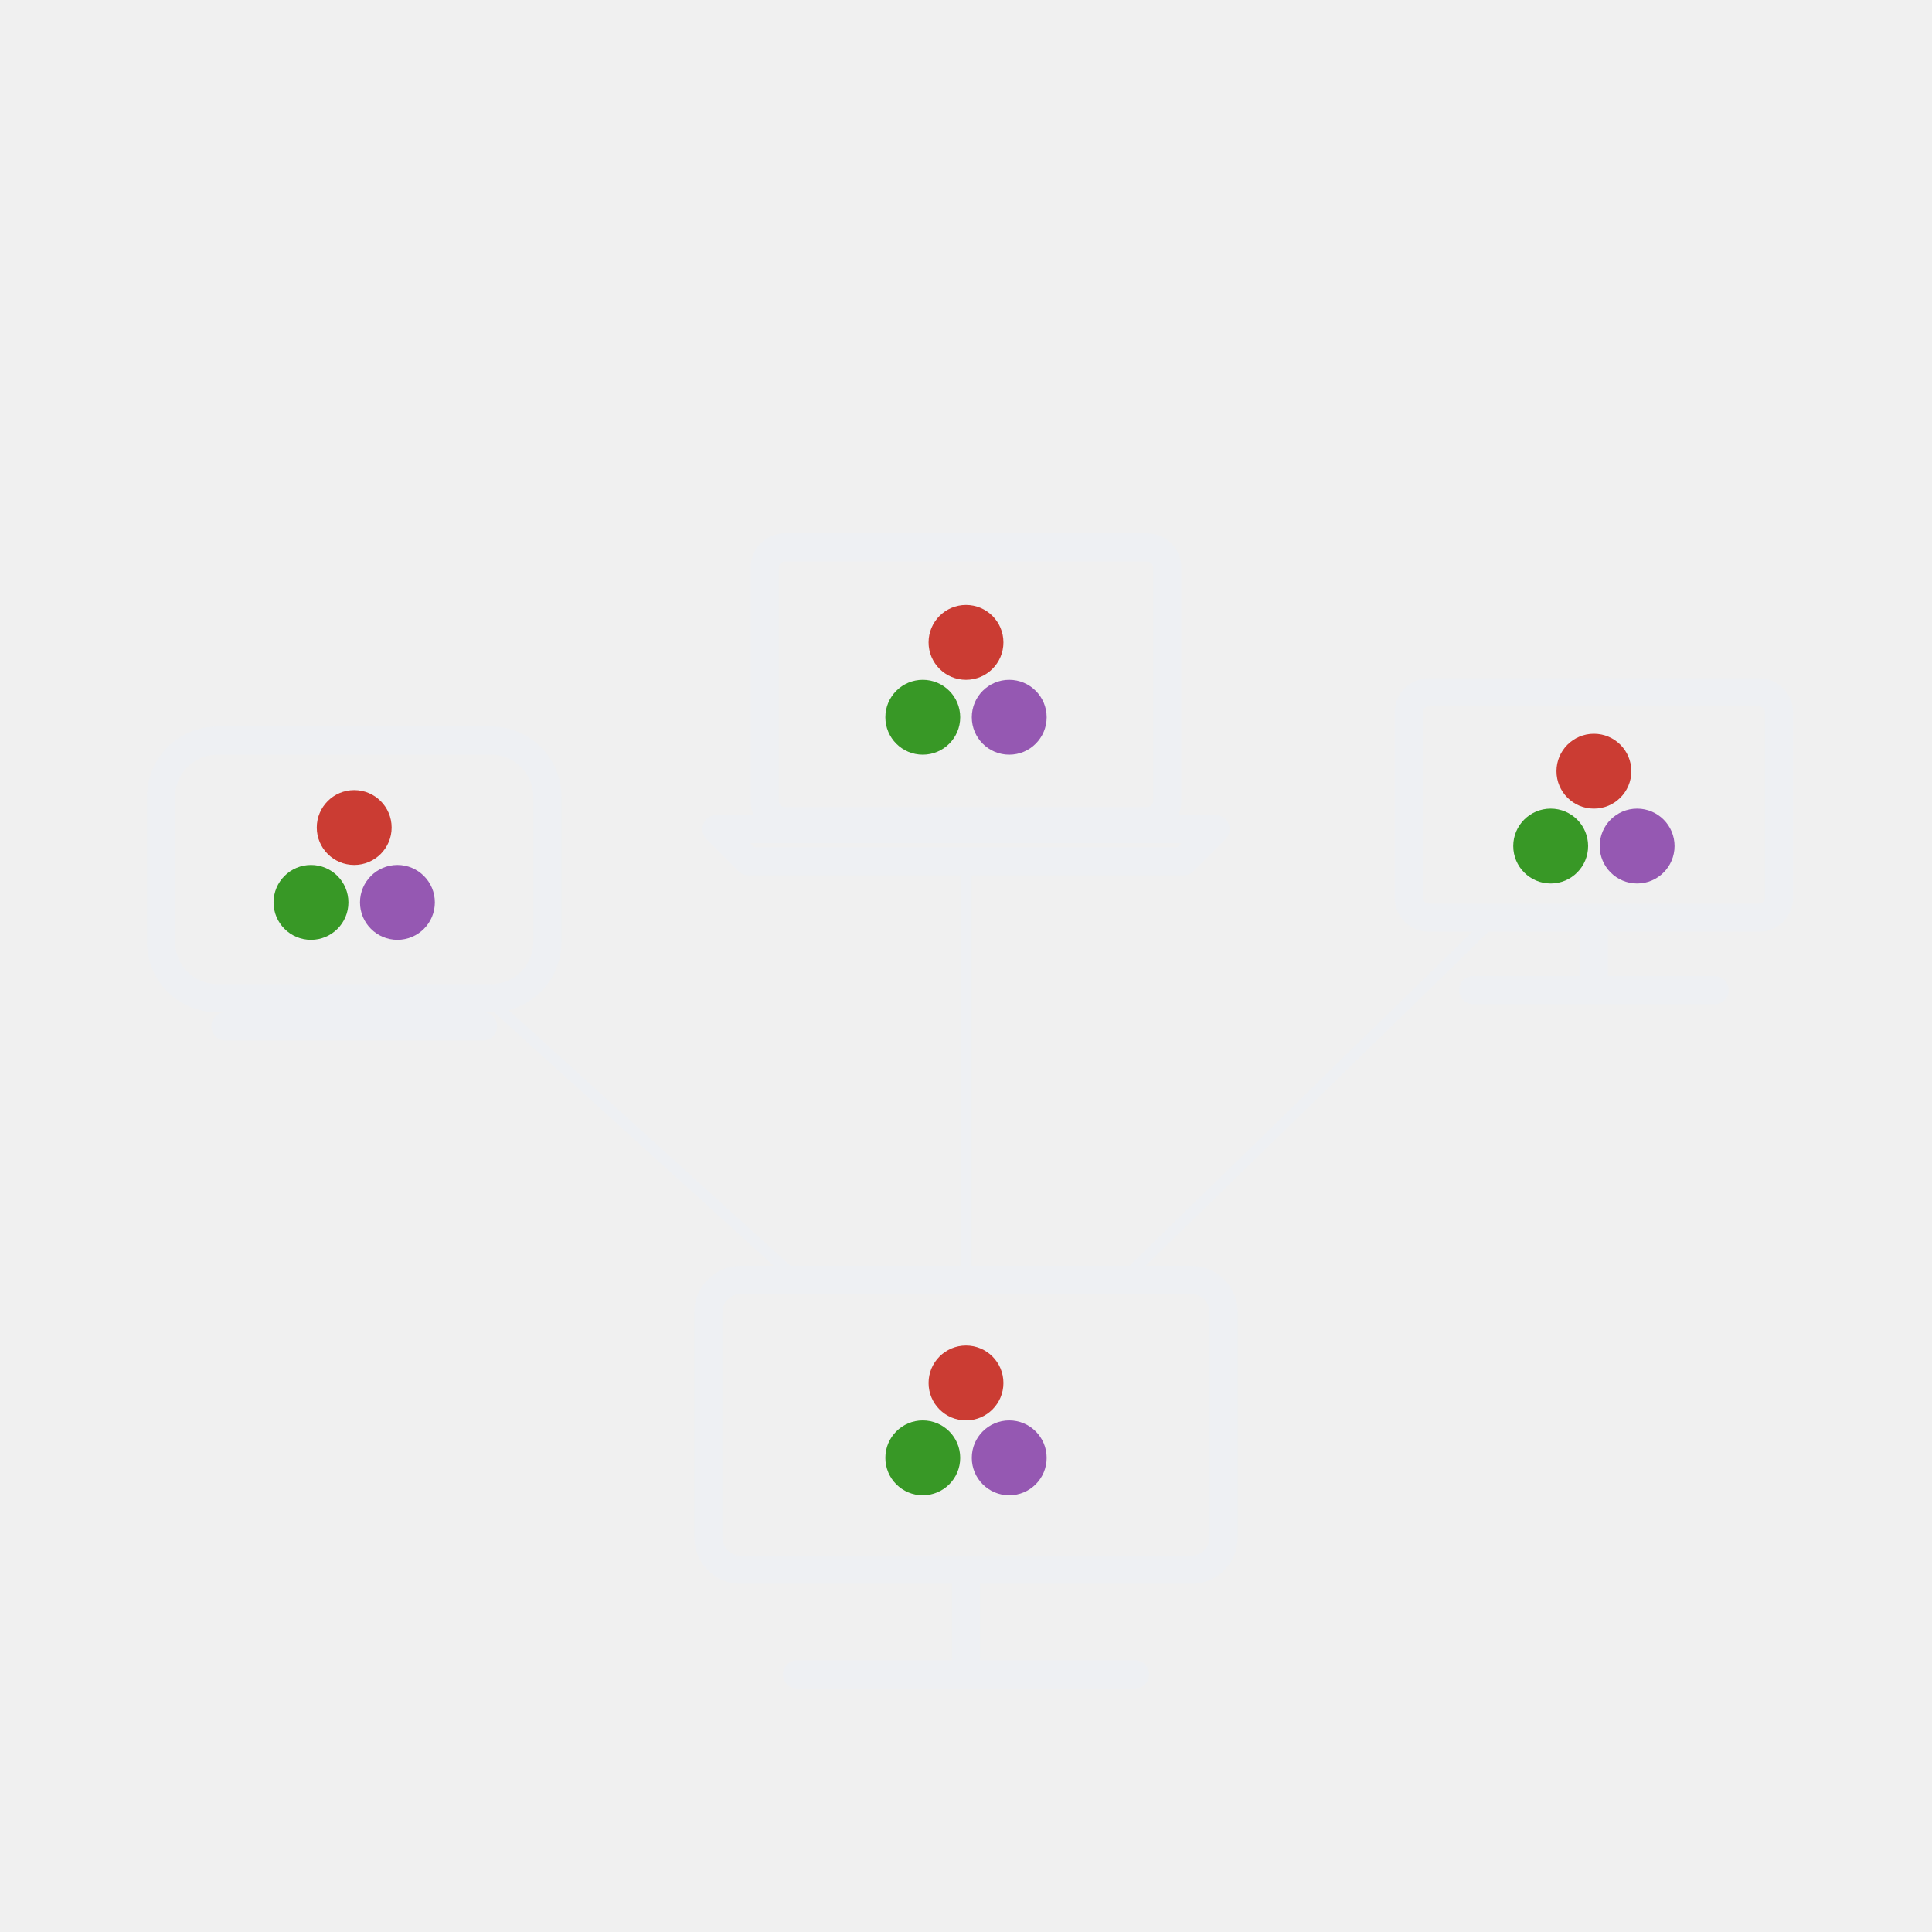
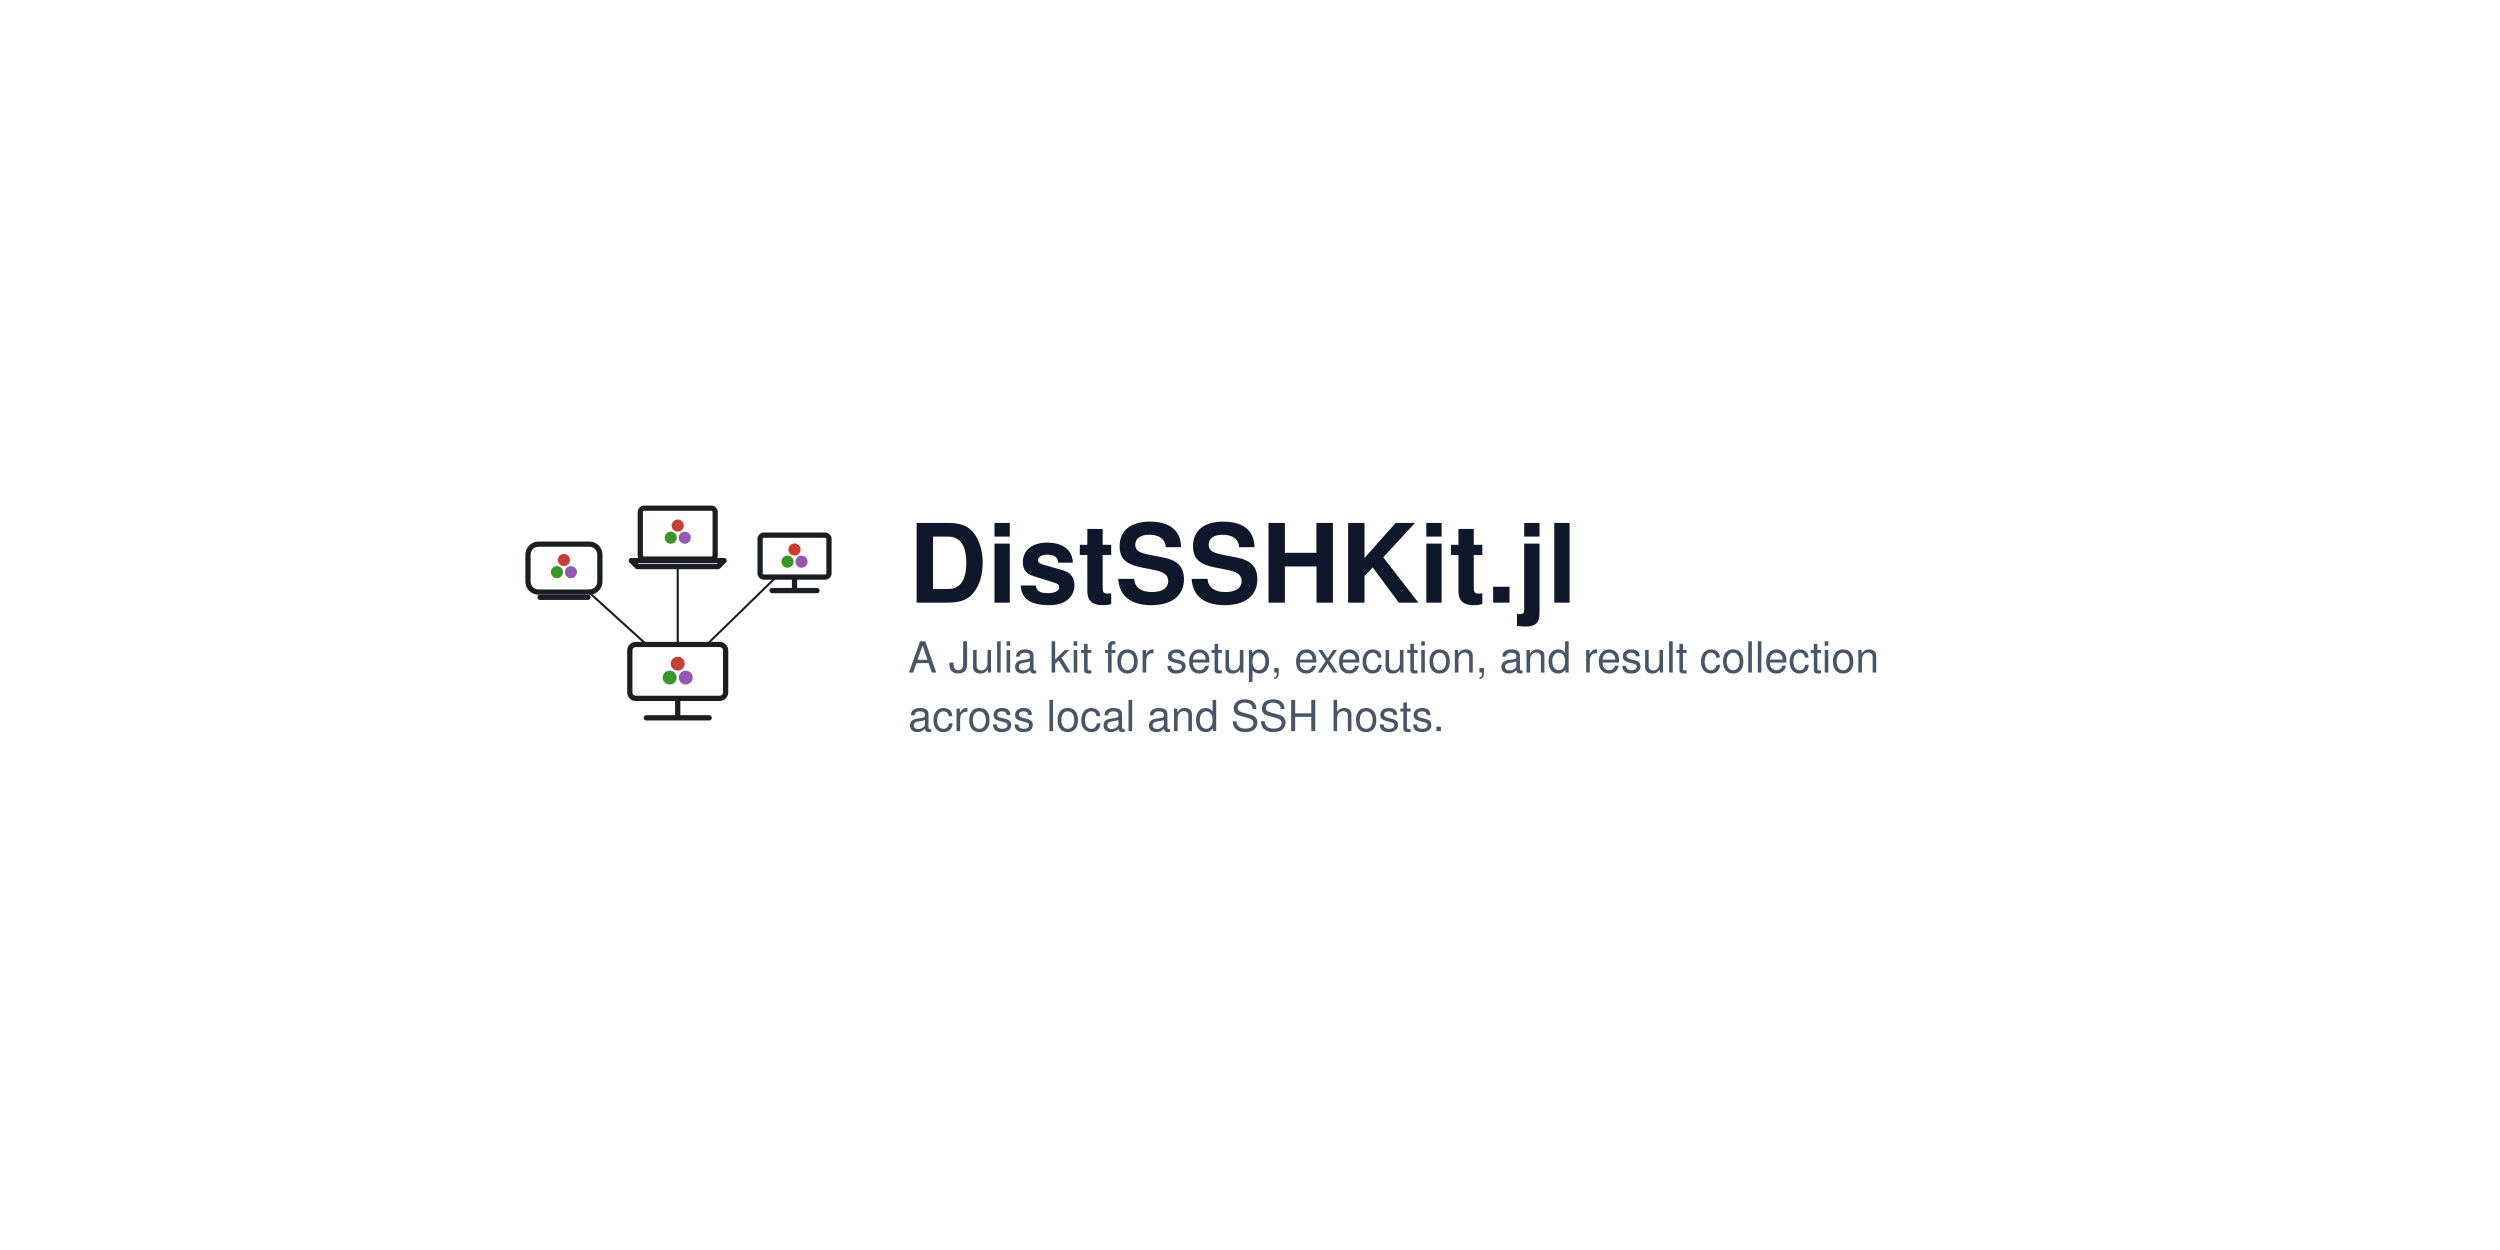
- <svg xmlns="http://www.w3.org/2000/svg" viewBox="0 0 240 240" width="240" height="240">
-   <defs>
-     <style>
+ <svg xmlns="http://www.w3.org/2000/svg" width="1280" height="640" viewBox="0 0 1280 640">
+   <rect width="1280" height="640" fill="#ffffff" />
+   <svg x="255" y="228" width="184" height="184" viewBox="0 26 240 240">
+     <defs>
+       <style>
      .stroke {
        fill: none;
-         stroke: #eef0f3;
+         stroke: #1a1d21;
        stroke-width: 3.5;
        stroke-linecap: round;
        stroke-linejoin: round;
      }
      .link {
-         stroke: #eef0f3;
+         stroke: #1a1d21;
        stroke-width: 1.4;
        stroke-linecap: round;
        fill: none;
      }
    </style>
-     <g id="laptop-body">
-       <rect class="stroke" x="-25" y="-22" width="50" height="34" rx="2.5" />
-       <path class="stroke" d="M-31,13 L31,13 L27,17 L-27,17 Z" />
+       <g id="laptop-body">
+         <rect class="stroke" x="-25" y="-22" width="50" height="34" rx="2.5" />
+         <path class="stroke" d="M-31,13 L31,13 L27,17 L-27,17 Z" />
+       </g>
+       <g id="minibox-body">
+         <rect class="stroke" x="-24" y="-16" width="48" height="32" rx="7" />
+         <line class="stroke" x1="-16" y1="19.5" x2="16" y2="19.5" />
+       </g>
+       <g id="desktop-body">
+         <rect class="stroke" x="-23" y="-22" width="46" height="28" rx="2.5" />
+         <line class="stroke" x1="0" y1="7" x2="0" y2="13" />
+         <line class="stroke" x1="-15" y1="15" x2="15" y2="15" />
+       </g>
+       <g id="master-body">
+         <rect class="stroke" x="-32" y="-25" width="64" height="36" rx="4" />
+         <line class="stroke" x1="0" y1="12" x2="0" y2="22" />
+         <line class="stroke" x1="-21" y1="24" x2="21" y2="24" />
+       </g>
+       <g id="juliadot">
+         <circle cx="0" cy="-5.4" r="4.05" fill="#cb3c33" />
+         <circle cx="-4.677" cy="2.7" r="4.05" fill="#389826" />
+         <circle cx="4.677" cy="2.7" r="4.05" fill="#9558b2" />
+       </g>
+       <g id="juliadot-lg">
+         <circle cx="0" cy="-6.2" r="4.65" fill="#cb3c33" />
+         <circle cx="-5.369" cy="3.1" r="4.65" fill="#389826" />
+         <circle cx="5.369" cy="3.1" r="4.65" fill="#9558b2" />
+       </g>
+     </defs>
+     <path class="link" d="M99.1,159 L60.5,124" />
+     <path class="link" d="M120,159 L120,107" />
+     <path class="link" d="M139.5,159 L185.7,114" />
+     <g transform="translate(44, 108)">
+       <use href="#minibox-body" />
+       <use href="#juliadot" x="0" y="0" />
    </g>
-     <g id="minibox-body">
-       <rect class="stroke" x="-24" y="-16" width="48" height="32" rx="7" />
-       <line class="stroke" x1="-16" y1="19.5" x2="16" y2="19.5" />
+     <g transform="translate(120, 90)">
+       <use href="#laptop-body" />
+       <use href="#juliadot" x="0" y="-5" />
    </g>
-     <g id="desktop-body">
-       <rect class="stroke" x="-23" y="-22" width="46" height="28" rx="2.5" />
-       <line class="stroke" x1="0" y1="7" x2="0" y2="13" />
-       <line class="stroke" x1="-15" y1="15" x2="15" y2="15" />
+     <g transform="translate(198, 108)">
+       <use href="#desktop-body" />
+       <use href="#juliadot" x="0" y="-7" />
    </g>
-     <g id="master-body">
-       <rect class="stroke" x="-32" y="-25" width="64" height="36" rx="4" />
-       <line class="stroke" x1="0" y1="12" x2="0" y2="22" />
-       <line class="stroke" x1="-21" y1="24" x2="21" y2="24" />
+     <g transform="translate(120, 184)">
+       <use href="#master-body" />
+       <use href="#juliadot-lg" x="0" y="-6" />
    </g>
-     <g id="juliadot">
-       <circle cx="0" cy="-6.2" r="4.65" fill="#cb3c33" />
-       <circle cx="-5.369" cy="3.1" r="4.65" fill="#389826" />
-       <circle cx="5.369" cy="3.1" r="4.65" fill="#9558b2" />
-     </g>
-     <g id="juliadot-lg">
-       <circle cx="0" cy="-6.2" r="4.65" fill="#cb3c33" />
-       <circle cx="-5.369" cy="3.1" r="4.65" fill="#389826" />
-       <circle cx="5.369" cy="3.1" r="4.65" fill="#9558b2" />
-     </g>
-   </defs>
-   <path class="link" d="M99.1,159 L60.5,124" />
-   <path class="link" d="M120,159 L120,107" />
-   <path class="link" d="M139.5,159 L185.7,114" />
-   <g transform="translate(44, 108)">
-     <use href="#minibox-body" />
-     <use href="#juliadot" x="0" y="1" />
-   </g>
-   <g transform="translate(120, 90)">
-     <use href="#laptop-body" />
-     <use href="#juliadot" x="0" y="-4" />
-   </g>
-   <g transform="translate(198, 108)">
-     <use href="#desktop-body" />
-     <use href="#juliadot" x="0" y="-6" />
-   </g>
-   <g transform="translate(120, 184)">
-     <use href="#master-body" />
-     <use href="#juliadot-lg" x="0" y="-6" />
-   </g>
+   </svg>
+   <text x="465" y="289" dominant-baseline="middle" fill="#0f172a" font-family="'Helvetica Neue', Helvetica, Arial, sans-serif" font-size="56" font-weight="800">DistSSHKit.jl</text>
+   <text x="465" y="337" dominant-baseline="middle" fill="#475569" font-family="'Helvetica Neue', Helvetica, Arial, sans-serif" font-size="22" font-weight="500">A Julia kit for setup, execution, and result collection</text>
+   <text x="465" y="367" dominant-baseline="middle" fill="#475569" font-family="'Helvetica Neue', Helvetica, Arial, sans-serif" font-size="22" font-weight="500">across local and SSH hosts.</text>
</svg>
